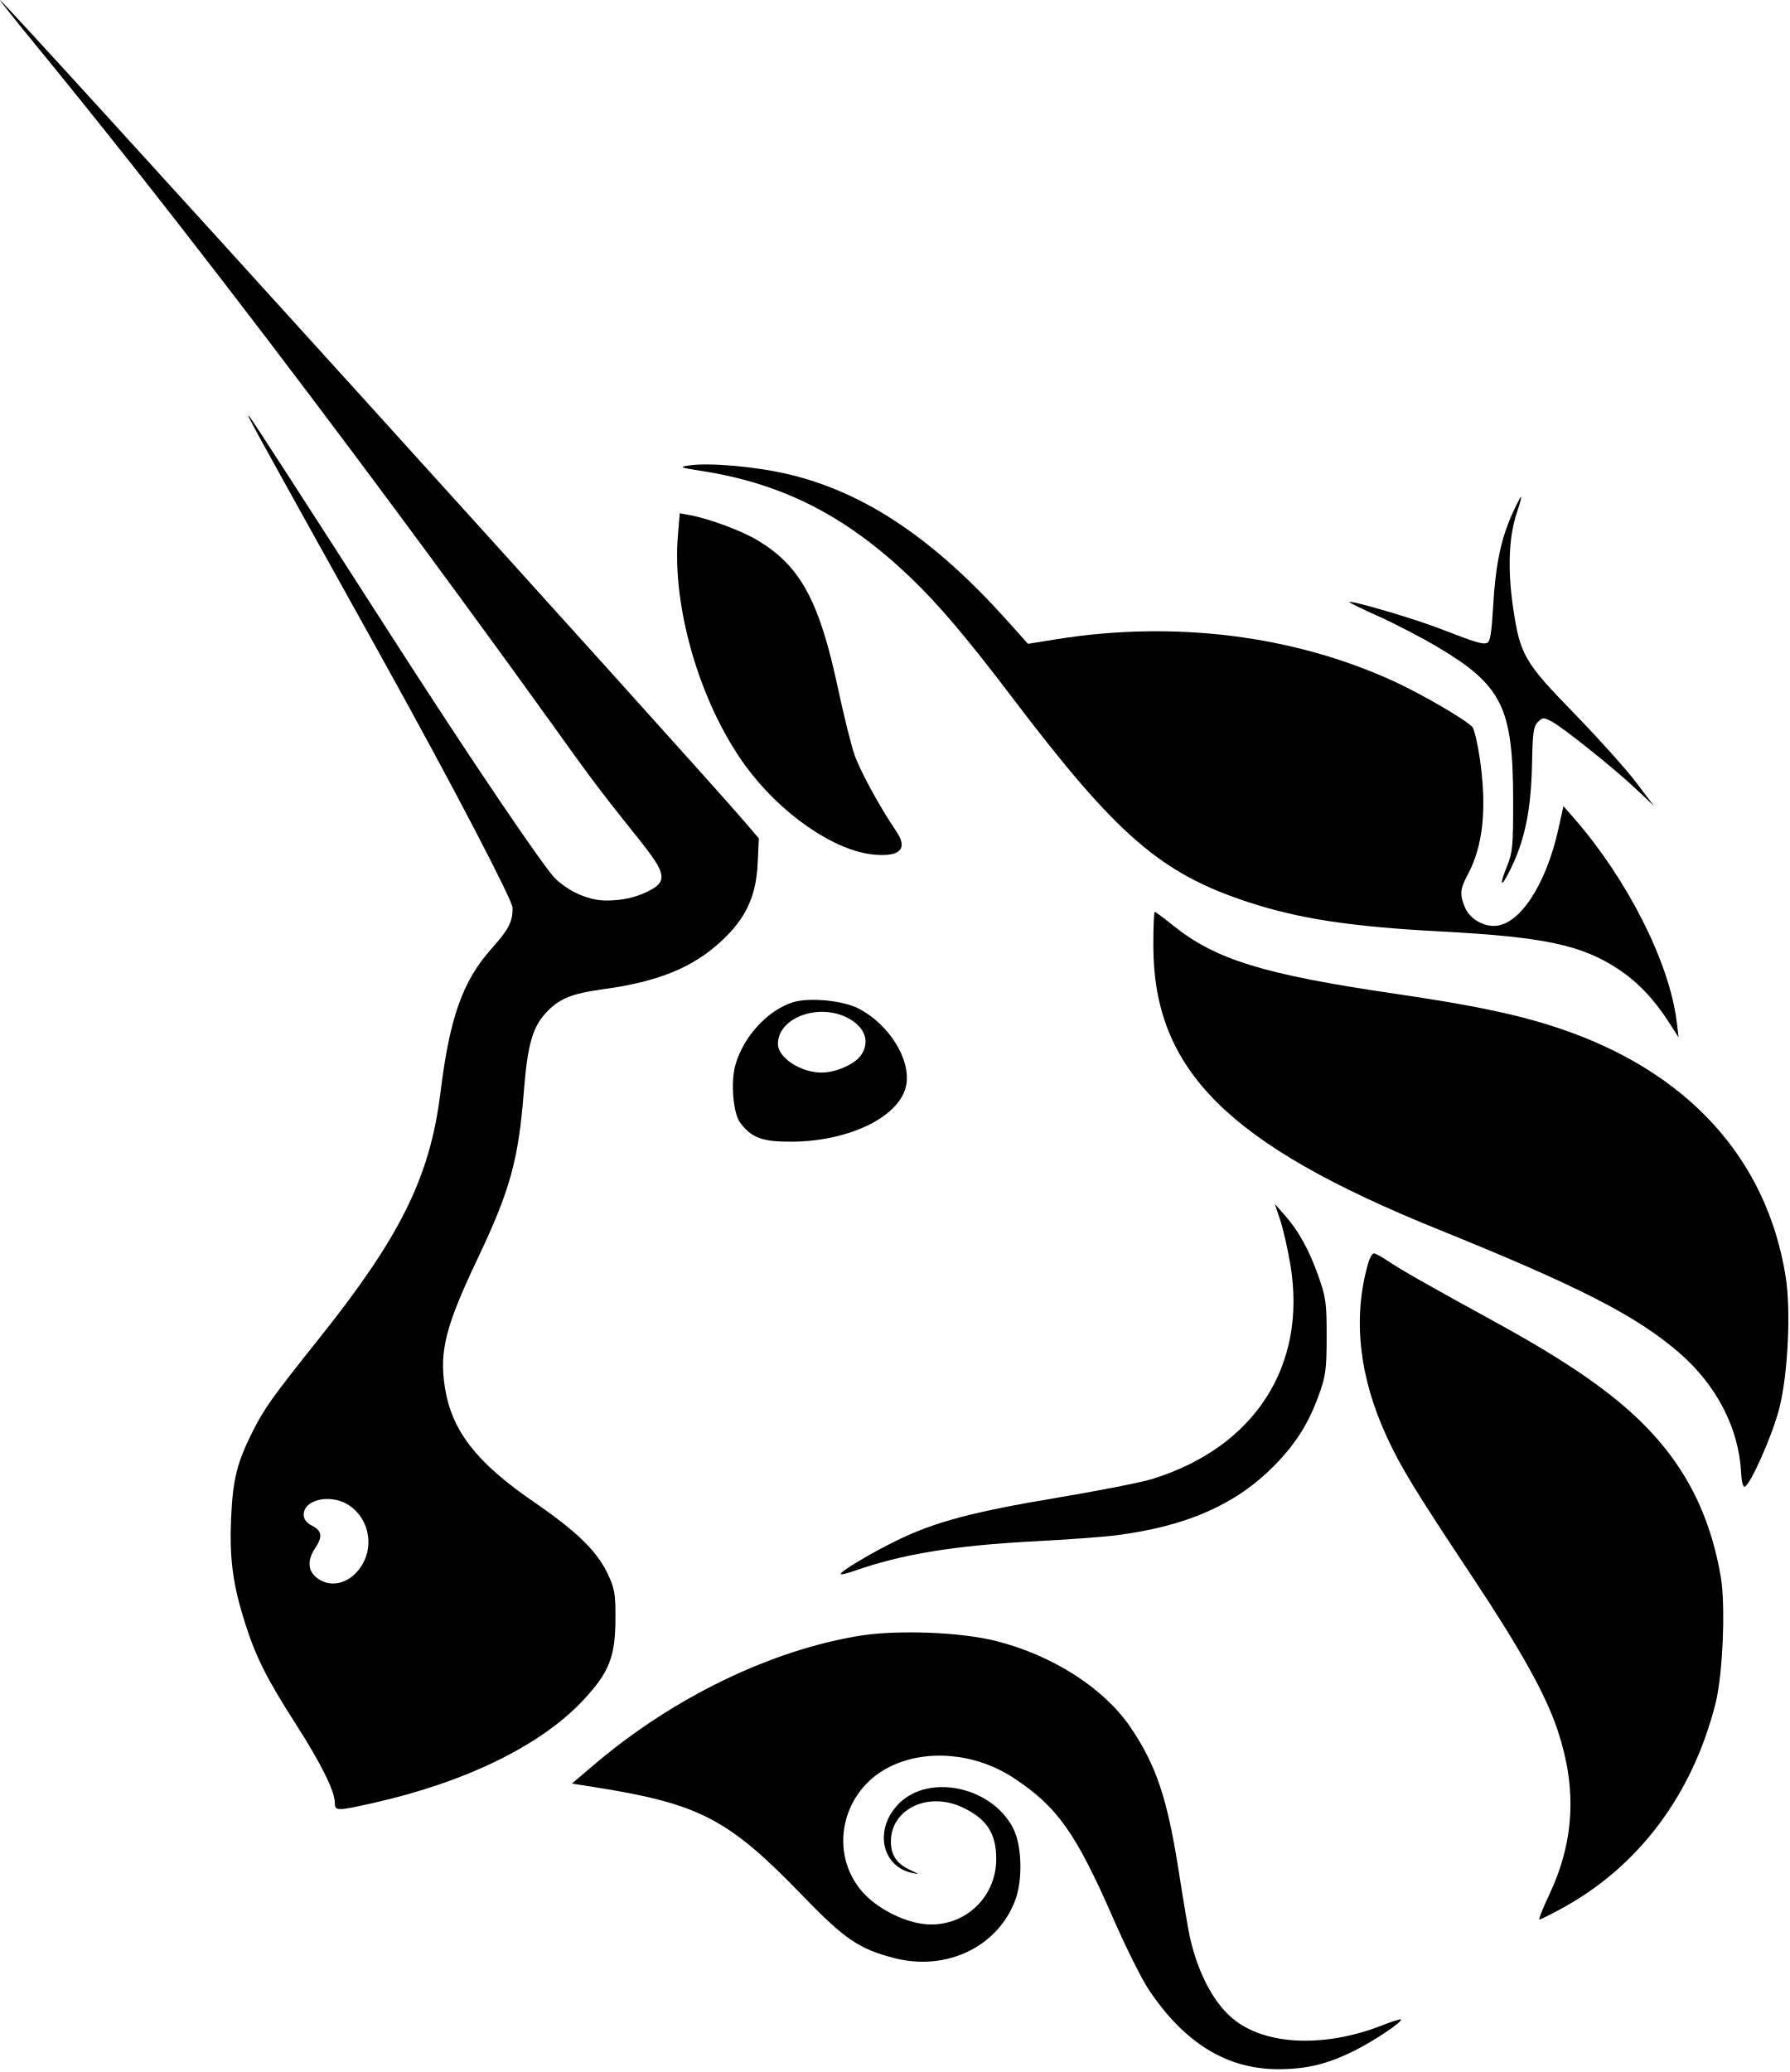
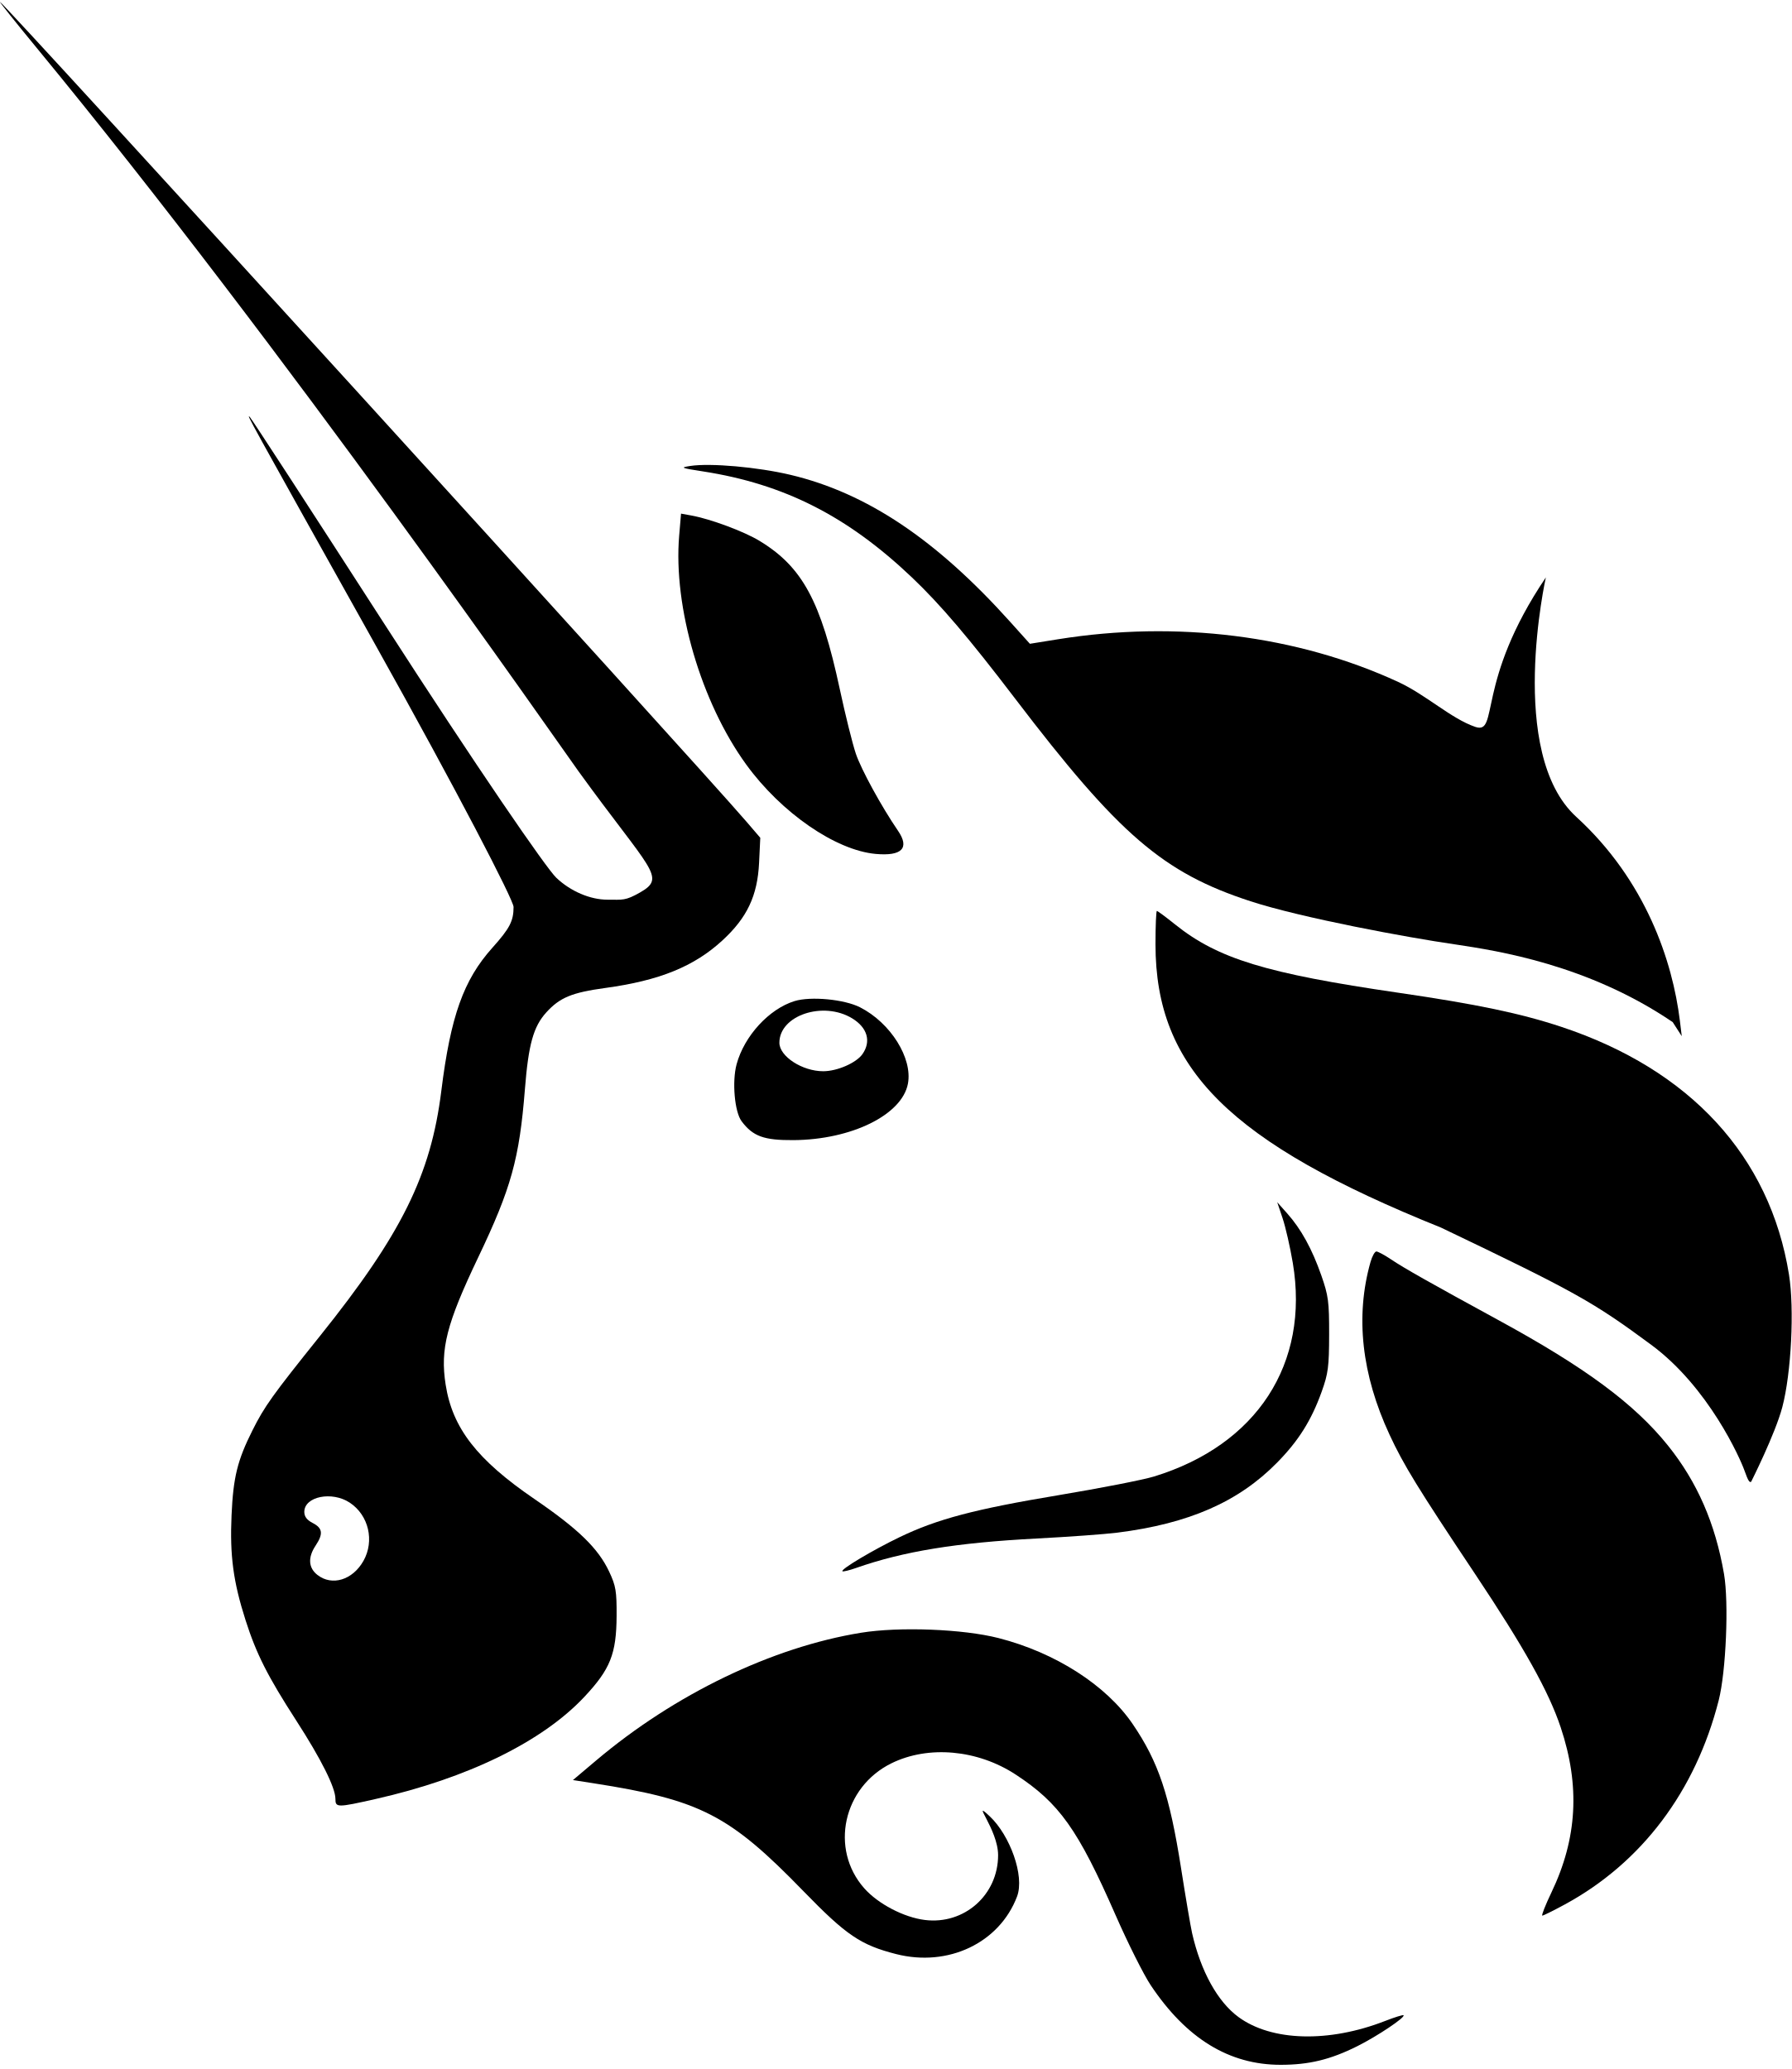
- <svg xmlns="http://www.w3.org/2000/svg" width="317" height="367" viewBox="0 0 317 367" fill="none">
-   <path d="M124.305 83.416C120.369 82.803 120.203 82.731 122.055 82.445C125.605 81.896 133.988 82.644 139.764 84.024C153.25 87.244 165.521 95.494 178.619 110.146L182.099 114.039L187.077 113.235C208.049 109.849 229.384 112.54 247.229 120.822C252.138 123.1 259.878 127.636 260.845 128.801C261.153 129.173 261.719 131.564 262.102 134.115C263.427 142.942 262.764 149.708 260.077 154.762C258.614 157.512 258.533 158.383 259.516 160.737C260.301 162.615 262.489 164.005 264.655 164.002C269.09 163.996 273.863 156.794 276.074 146.773L276.953 142.792L278.693 144.773C288.239 155.638 295.736 170.456 297.024 181.004L297.36 183.754L295.755 181.254C292.994 176.952 290.219 174.023 286.666 171.661C280.262 167.404 273.49 165.955 255.555 165.005C239.358 164.148 230.19 162.758 221.1 159.78C205.634 154.714 197.838 147.967 179.466 123.751C171.306 112.995 166.263 107.044 161.246 102.251C149.846 91.362 138.644 85.651 124.305 83.416Z" fill="black" />
-   <path d="M264.498 107.432C264.906 100.224 265.879 95.47 267.835 91.129C268.609 89.41 269.334 88.004 269.446 88.004C269.558 88.004 269.222 89.272 268.698 90.822C267.276 95.036 267.043 100.799 268.022 107.504C269.266 116.011 269.973 117.239 278.923 126.429C283.121 130.739 288.004 136.176 289.774 138.51L292.992 142.754L289.774 139.721C285.838 136.012 276.786 128.778 274.786 127.744C273.446 127.051 273.246 127.063 272.419 127.89C271.657 128.652 271.497 129.797 271.391 135.21C271.226 143.646 270.082 149.061 267.319 154.476C265.825 157.404 265.59 156.779 266.942 153.474C267.951 151.006 268.054 149.921 268.046 141.754C268.031 125.344 266.092 121.399 254.72 114.641C251.839 112.929 247.093 110.46 244.172 109.154C241.252 107.848 238.932 106.711 239.016 106.626C239.338 106.304 250.428 109.556 254.892 111.281C261.531 113.847 262.627 114.179 263.434 113.87C263.974 113.662 264.236 112.081 264.498 107.432Z" fill="black" />
-   <path d="M131.952 135.504C123.96 124.45 119.016 107.503 120.086 94.834L120.417 90.913L122.236 91.247C125.652 91.873 131.542 94.075 134.3 95.758C141.869 100.376 145.145 106.456 148.479 122.069C149.455 126.642 150.736 131.817 151.326 133.569C152.275 136.389 155.861 142.976 158.776 147.254C160.876 150.335 159.481 151.795 154.839 151.374C147.75 150.731 138.147 144.072 131.952 135.504Z" fill="black" />
-   <path d="M254.805 217.769C217.459 202.662 204.305 189.549 204.305 167.424C204.305 164.168 204.417 161.504 204.553 161.504C204.689 161.504 206.134 162.578 207.764 163.892C215.337 169.994 223.817 172.601 247.294 176.042C261.109 178.067 268.884 179.702 276.055 182.092C298.85 189.687 312.953 205.1 316.316 226.093C317.293 232.193 316.72 243.633 315.136 249.662C313.885 254.424 310.068 263.007 309.055 263.336C308.775 263.428 308.499 262.347 308.427 260.876C308.043 252.993 304.078 245.319 297.419 239.57C289.848 233.034 279.676 227.83 254.805 217.769Z" fill="black" />
-   <path d="M228.587 224.045C228.119 221.248 227.307 217.675 226.783 216.106L225.83 213.254L227.6 215.25C230.05 218.012 231.985 221.546 233.626 226.254C234.878 229.847 235.019 230.915 235.009 236.754C235 242.486 234.843 243.687 233.687 246.921C231.864 252.021 229.602 255.637 225.805 259.518C218.983 266.494 210.212 270.356 197.555 271.958C195.355 272.236 188.943 272.705 183.305 272.999C169.098 273.742 159.748 275.275 151.346 278.239C150.138 278.666 149.059 278.925 148.95 278.815C148.61 278.475 154.33 275.049 159.055 272.762C165.718 269.538 172.35 267.778 187.209 265.292C194.55 264.064 202.13 262.574 204.055 261.981C222.233 256.381 231.577 241.931 228.587 224.045Z" fill="black" />
-   <path d="M245.707 254.592C240.745 243.875 239.605 233.528 242.324 223.879C242.615 222.848 243.082 222.004 243.364 222.004C243.645 222.004 244.816 222.64 245.965 223.417C248.252 224.963 252.838 227.568 265.055 234.26C280.301 242.611 288.994 249.078 294.905 256.466C300.082 262.936 303.285 270.305 304.827 279.291C305.7 284.381 305.189 296.628 303.889 301.754C299.79 317.915 290.263 330.609 276.675 338.017C274.684 339.102 272.897 339.993 272.703 339.997C272.51 340.001 273.235 338.148 274.315 335.879C278.886 326.279 279.407 316.941 275.951 306.547C273.835 300.183 269.52 292.417 260.809 279.293C250.681 264.034 248.198 259.973 245.707 254.592Z" fill="black" />
-   <path d="M105.43 312.413C119.289 300.657 136.533 292.305 152.24 289.741C159.01 288.636 170.287 289.075 176.555 290.687C186.603 293.27 195.592 299.057 200.266 305.951C204.835 312.689 206.795 318.56 208.835 331.624C209.64 336.778 210.516 341.953 210.781 343.124C212.313 349.895 215.295 355.307 218.991 358.025C224.86 362.341 234.967 362.609 244.91 358.713C246.597 358.051 248.062 357.594 248.165 357.697C248.526 358.057 243.519 361.424 239.987 363.197C235.235 365.582 231.456 366.504 226.434 366.504C217.328 366.504 209.768 361.85 203.46 352.36C202.218 350.493 199.428 344.899 197.259 339.93C190.599 324.667 187.31 320.018 179.576 314.929C172.846 310.502 164.167 309.709 157.637 312.925C149.06 317.15 146.667 328.162 152.81 335.141C155.252 337.914 159.805 340.307 163.528 340.772C170.493 341.642 176.478 336.319 176.478 329.254C176.478 324.667 174.723 322.049 170.305 320.046C164.271 317.31 157.785 320.508 157.816 326.203C157.83 328.631 158.882 330.156 161.305 331.258C162.86 331.964 162.896 332.02 161.628 331.756C156.092 330.602 154.795 323.897 159.246 319.445C164.591 314.101 175.642 316.459 179.437 323.754C181.032 326.818 181.217 332.92 179.827 336.605C176.716 344.852 167.645 349.189 158.443 346.829C152.178 345.222 149.627 343.482 142.073 335.666C128.948 322.082 123.852 319.45 104.93 316.482L101.304 315.913L105.43 312.413Z" fill="black" />
-   <path fill-rule="evenodd" clip-rule="evenodd" d="M6.455 8.129C50.288 61.578 98.645 129.456 102 134.115C114.685 151.731 120.246 154.789 115.5 157.5C112.861 159.007 110.139 159.504 107.422 159.504C104.35 159.504 100.888 158.017 98.368 155.615C96.586 153.918 84.396 136.13 67.796 110.254C55.095 90.454 44.466 74.029 44.176 73.754C43.506 73.118 43.517 73.139 66.501 114.456C80.933 140.4 90.805 159.572 90.805 160.798C90.805 163.293 90.128 164.605 87.064 168.038C81.957 173.762 79.674 180.193 78.026 193.504C76.179 208.425 70.984 218.965 56.587 237.004C48.159 247.563 46.78 249.499 44.654 253.755C41.975 259.114 41.239 262.116 40.94 268.884C40.625 276.04 41.239 280.662 43.415 287.504C45.32 293.493 47.309 297.448 52.392 305.359C56.779 312.185 59.305 317.258 59.305 319.243C59.305 320.822 59.605 320.824 66.403 319.282C82.672 315.591 95.882 309.099 103.311 301.144C107.909 296.22 108.989 293.501 109.024 286.754C109.047 282.34 108.892 281.416 107.705 278.877C105.772 274.745 102.253 271.309 94.497 265.982C84.334 259.002 79.994 253.383 78.795 245.656C77.811 239.315 78.952 234.842 84.574 223.004C90.393 210.75 91.835 205.529 92.811 193.178C93.441 185.198 94.313 182.051 96.595 179.525C98.975 176.891 101.118 175.999 107.008 175.191C116.61 173.873 122.725 171.377 127.751 166.724C132.111 162.687 133.935 158.798 134.215 152.943L134.428 148.505L131.991 145.651C123.168 135.315 0.546 0.004 0.003 0.004C-0.113 0.004 2.791 3.66 6.455 8.129ZM64.258 276.981C66.253 273.431 65.193 268.868 61.856 266.639C58.703 264.532 53.805 265.524 53.805 268.269C53.805 269.107 54.266 269.716 55.305 270.254C57.055 271.158 57.182 272.175 55.805 274.254C54.411 276.359 54.524 278.21 56.123 279.467C58.7 281.495 62.348 280.38 64.258 276.981Z" fill="black" />
-   <path fill-rule="evenodd" clip-rule="evenodd" d="M140.488 177.519C135.98 178.91 131.598 183.71 130.241 188.743C129.414 191.813 129.883 197.199 131.123 198.863C133.125 201.549 135.062 202.257 140.305 202.22C150.571 202.148 159.496 197.725 160.533 192.195C161.384 187.662 157.464 181.38 152.065 178.622C149.279 177.199 143.354 176.635 140.488 177.519ZM152.489 186.947C154.072 184.687 153.379 182.244 150.687 180.592C145.559 177.447 137.805 180.05 137.805 184.916C137.805 187.339 141.849 189.982 145.555 189.982C148.022 189.982 151.398 188.504 152.489 186.947Z" fill="black" />
+ <svg xmlns="http://www.w3.org/2000/svg" width="284" height="328" viewBox="0 0 284 328" fill="none">
+   <path d="M118.291 121.213C111.127 111.35 106.695 96.228 107.654 84.923L107.951 81.425L109.582 81.722C112.644 82.281 117.924 84.246 120.397 85.748C127.182 89.869 130.119 95.294 133.108 109.225C133.983 113.306 135.131 117.923 135.66 119.487C136.511 122.003 139.725 127.88 142.339 131.698C144.222 134.447 142.971 135.75 138.81 135.374C132.454 134.8 123.845 128.859 118.291 121.213Z" fill="black" />
+   <path d="M228.427 194.619C194.946 181.139 183.155 169.438 183.155 149.696C183.155 146.79 183.255 144.413 183.377 144.413C183.498 144.413 184.794 145.372 186.255 146.544C193.044 151.989 200.647 154.315 221.693 157.385C234.078 159.192 241.048 160.652 247.477 162.784C267.911 169.561 280.554 183.314 283.569 202.047C284.445 207.49 283.932 217.697 282.511 223.077C281.39 227.326 277.566 234.918 277.566 234.918C277.314 234.999 277.147 234.918 276.497 233.084C275.847 231.25 270.865 219.937 261.712 213.177C252.559 206.418 249.841 204.861 228.427 194.619Z" fill="black" />
+   <path d="M204.922 200.219C204.503 197.723 203.775 194.535 203.306 193.135L202.451 190.59L204.038 192.371C206.234 194.836 207.969 197.989 209.44 202.19C210.562 205.396 210.688 206.349 210.68 211.559C210.671 216.674 210.531 217.746 209.495 220.632C207.86 225.182 205.832 228.409 202.429 231.872C196.313 238.096 188.45 241.542 177.103 242.972C175.131 243.22 169.383 243.639 164.329 243.901C151.592 244.564 143.21 245.932 135.678 248.577C134.595 248.958 133.628 249.189 133.53 249.091C133.225 248.787 138.353 245.73 142.589 243.69C148.562 240.813 154.507 239.243 167.829 237.024C174.409 235.928 181.205 234.599 182.93 234.069C199.227 229.073 207.603 216.179 204.922 200.219Z" fill="black" />
+   <path d="M220.27 227.476C215.822 217.914 214.8 208.681 217.237 200.071C217.498 199.151 217.917 198.398 218.169 198.398C218.421 198.398 219.471 198.965 220.502 199.659C222.552 201.038 226.663 203.362 237.615 209.334C251.283 216.786 259.076 222.556 264.375 229.148C269.016 234.922 271.888 241.497 273.27 249.515C274.053 254.057 273.594 264.986 272.429 269.559C268.754 283.98 260.213 295.307 248.032 301.917C246.247 302.885 244.645 303.68 244.472 303.684C244.298 303.687 244.949 302.034 245.917 300.009C250.015 291.443 250.481 283.111 247.383 273.836C245.486 268.157 241.618 261.228 233.809 249.517C224.729 235.901 222.504 232.278 220.27 227.476Z" fill="black" />
+   <path fill-rule="evenodd" clip-rule="evenodd" d="M5.787 7.556C45.082 55.248 88.697 118.124 91.704 122.281C103.076 138 105.72 139.057 101.466 141.476C99.1 142.821 98.737 142.629 96.301 142.629C93.547 142.629 90.444 141.302 88.184 139.159C86.587 137.644 75.659 121.772 60.778 98.682C49.392 81.015 39.863 66.359 39.603 66.113C39.002 65.546 39.012 65.565 59.617 102.432C72.555 125.582 81.405 142.689 81.405 143.784C81.405 146.01 80.797 147.18 78.051 150.243C73.473 155.351 71.426 161.09 69.949 172.967C68.292 186.281 63.635 195.686 50.729 211.782C43.174 221.205 41.937 222.932 40.031 226.729C37.63 231.512 36.97 234.19 36.702 240.229C36.419 246.614 36.97 250.739 38.921 256.844C40.629 262.188 42.411 265.717 46.968 272.776C50.901 278.867 53.166 283.394 53.166 285.165C53.166 286.574 53.435 286.575 59.529 285.199C74.113 281.906 85.956 276.114 92.616 269.015C96.738 264.622 97.706 262.195 97.737 256.175C97.758 252.236 97.619 251.412 96.555 249.146C94.822 245.459 91.667 242.393 84.714 237.64C75.604 231.412 71.713 226.398 70.638 219.503C69.756 213.845 70.779 209.853 75.819 199.29C81.035 188.356 82.328 183.697 83.203 172.676C83.767 165.556 84.549 162.748 86.595 160.494C88.729 158.144 90.65 157.348 95.93 156.626C104.538 155.45 110.02 153.223 114.525 149.071C118.434 145.469 120.07 141.999 120.321 136.774L120.511 132.814L118.327 130.267C110.417 121.045 0.49 0.306 0.003 0.306C-0.101 0.306 2.502 3.568 5.787 7.556ZM57.606 247.454C59.395 244.287 58.444 240.215 55.453 238.226C52.626 236.346 48.235 237.231 48.235 239.681C48.235 240.428 48.648 240.972 49.58 241.451C51.148 242.259 51.262 243.166 50.028 245.021C48.778 246.899 48.879 248.551 50.313 249.673C52.623 251.482 55.893 250.487 57.606 247.454Z" fill="black" />
+   <path fill-rule="evenodd" clip-rule="evenodd" d="M125.944 158.703C121.903 159.945 117.974 164.228 116.758 168.719C116.016 171.459 116.437 176.264 117.548 177.749C119.344 180.146 121.08 180.778 125.78 180.745C134.983 180.68 142.984 176.733 143.914 171.799C144.677 167.754 141.163 162.149 136.323 159.688C133.825 158.418 128.514 157.915 125.944 158.703ZM136.702 167.116C138.121 165.099 137.501 162.92 135.087 161.446C130.49 158.639 123.539 160.962 123.539 165.304C123.539 167.466 127.164 169.824 130.487 169.824C132.698 169.824 135.725 168.505 136.702 167.116Z" fill="black" />
+   <path d="M136.48 258.84C122.398 261.128 106.939 268.58 94.515 279.071L90.816 282.194L94.067 282.701C111.031 285.349 115.599 287.698 127.365 299.819C134.137 306.794 136.424 308.346 142.04 309.78C150.289 311.886 158.421 308.016 161.21 300.657C162.456 297.369 160.055 290.93 156.901 287.959C153.747 284.988 158.208 290.005 158.208 294.098C158.208 300.402 152.843 305.152 146.599 304.375C143.261 303.96 139.179 301.825 136.991 299.351C131.484 293.124 133.629 283.298 141.318 279.528C147.171 276.657 154.952 277.365 160.986 281.316C167.919 285.856 170.867 290.005 176.838 303.624C178.782 308.058 181.284 313.049 182.397 314.716C188.052 323.183 194.829 327.336 202.993 327.336C207.494 327.336 210.882 326.513 215.143 324.385C218.309 322.803 222.797 319.799 222.474 319.478C222.382 319.386 221.068 319.794 219.555 320.384C210.642 323.861 201.582 323.621 196.32 319.77C193.007 317.345 190.334 312.516 188.96 306.474C188.722 305.429 187.937 300.811 187.216 296.213C185.386 284.556 183.629 279.316 179.534 273.304C175.343 267.153 167.285 261.989 158.277 259.684C152.658 258.246 142.548 257.854 136.48 258.84Z" fill="black" />
+   <path d="M109.42 73.868C107.759 74.124 107.908 74.188 111.437 74.735C124.291 76.729 134.333 81.825 144.553 91.542C149.05 95.818 153.572 101.128 160.887 110.726C177.357 132.334 184.346 138.354 198.211 142.875C206.36 145.532 223.234 148.647 230.51 149.696L230.858 149.748C237.342 150.73 251.689 152.902 265.137 162.036L266.575 164.267L266.275 161.813C265.12 152.402 260.892 139.581 249.841 129.484C238.791 119.387 245.031 91.542 245.031 91.542C233.841 108.112 237.654 116.531 233.841 115.232C230.028 113.934 226.035 110.145 221.634 108.112C205.637 100.722 186.511 98.321 167.71 101.342L163.247 102.06L160.128 98.587C148.385 85.513 137.385 78.151 125.295 75.277C120.117 74.046 112.602 73.379 109.42 73.868Z" fill="black" />
</svg>
